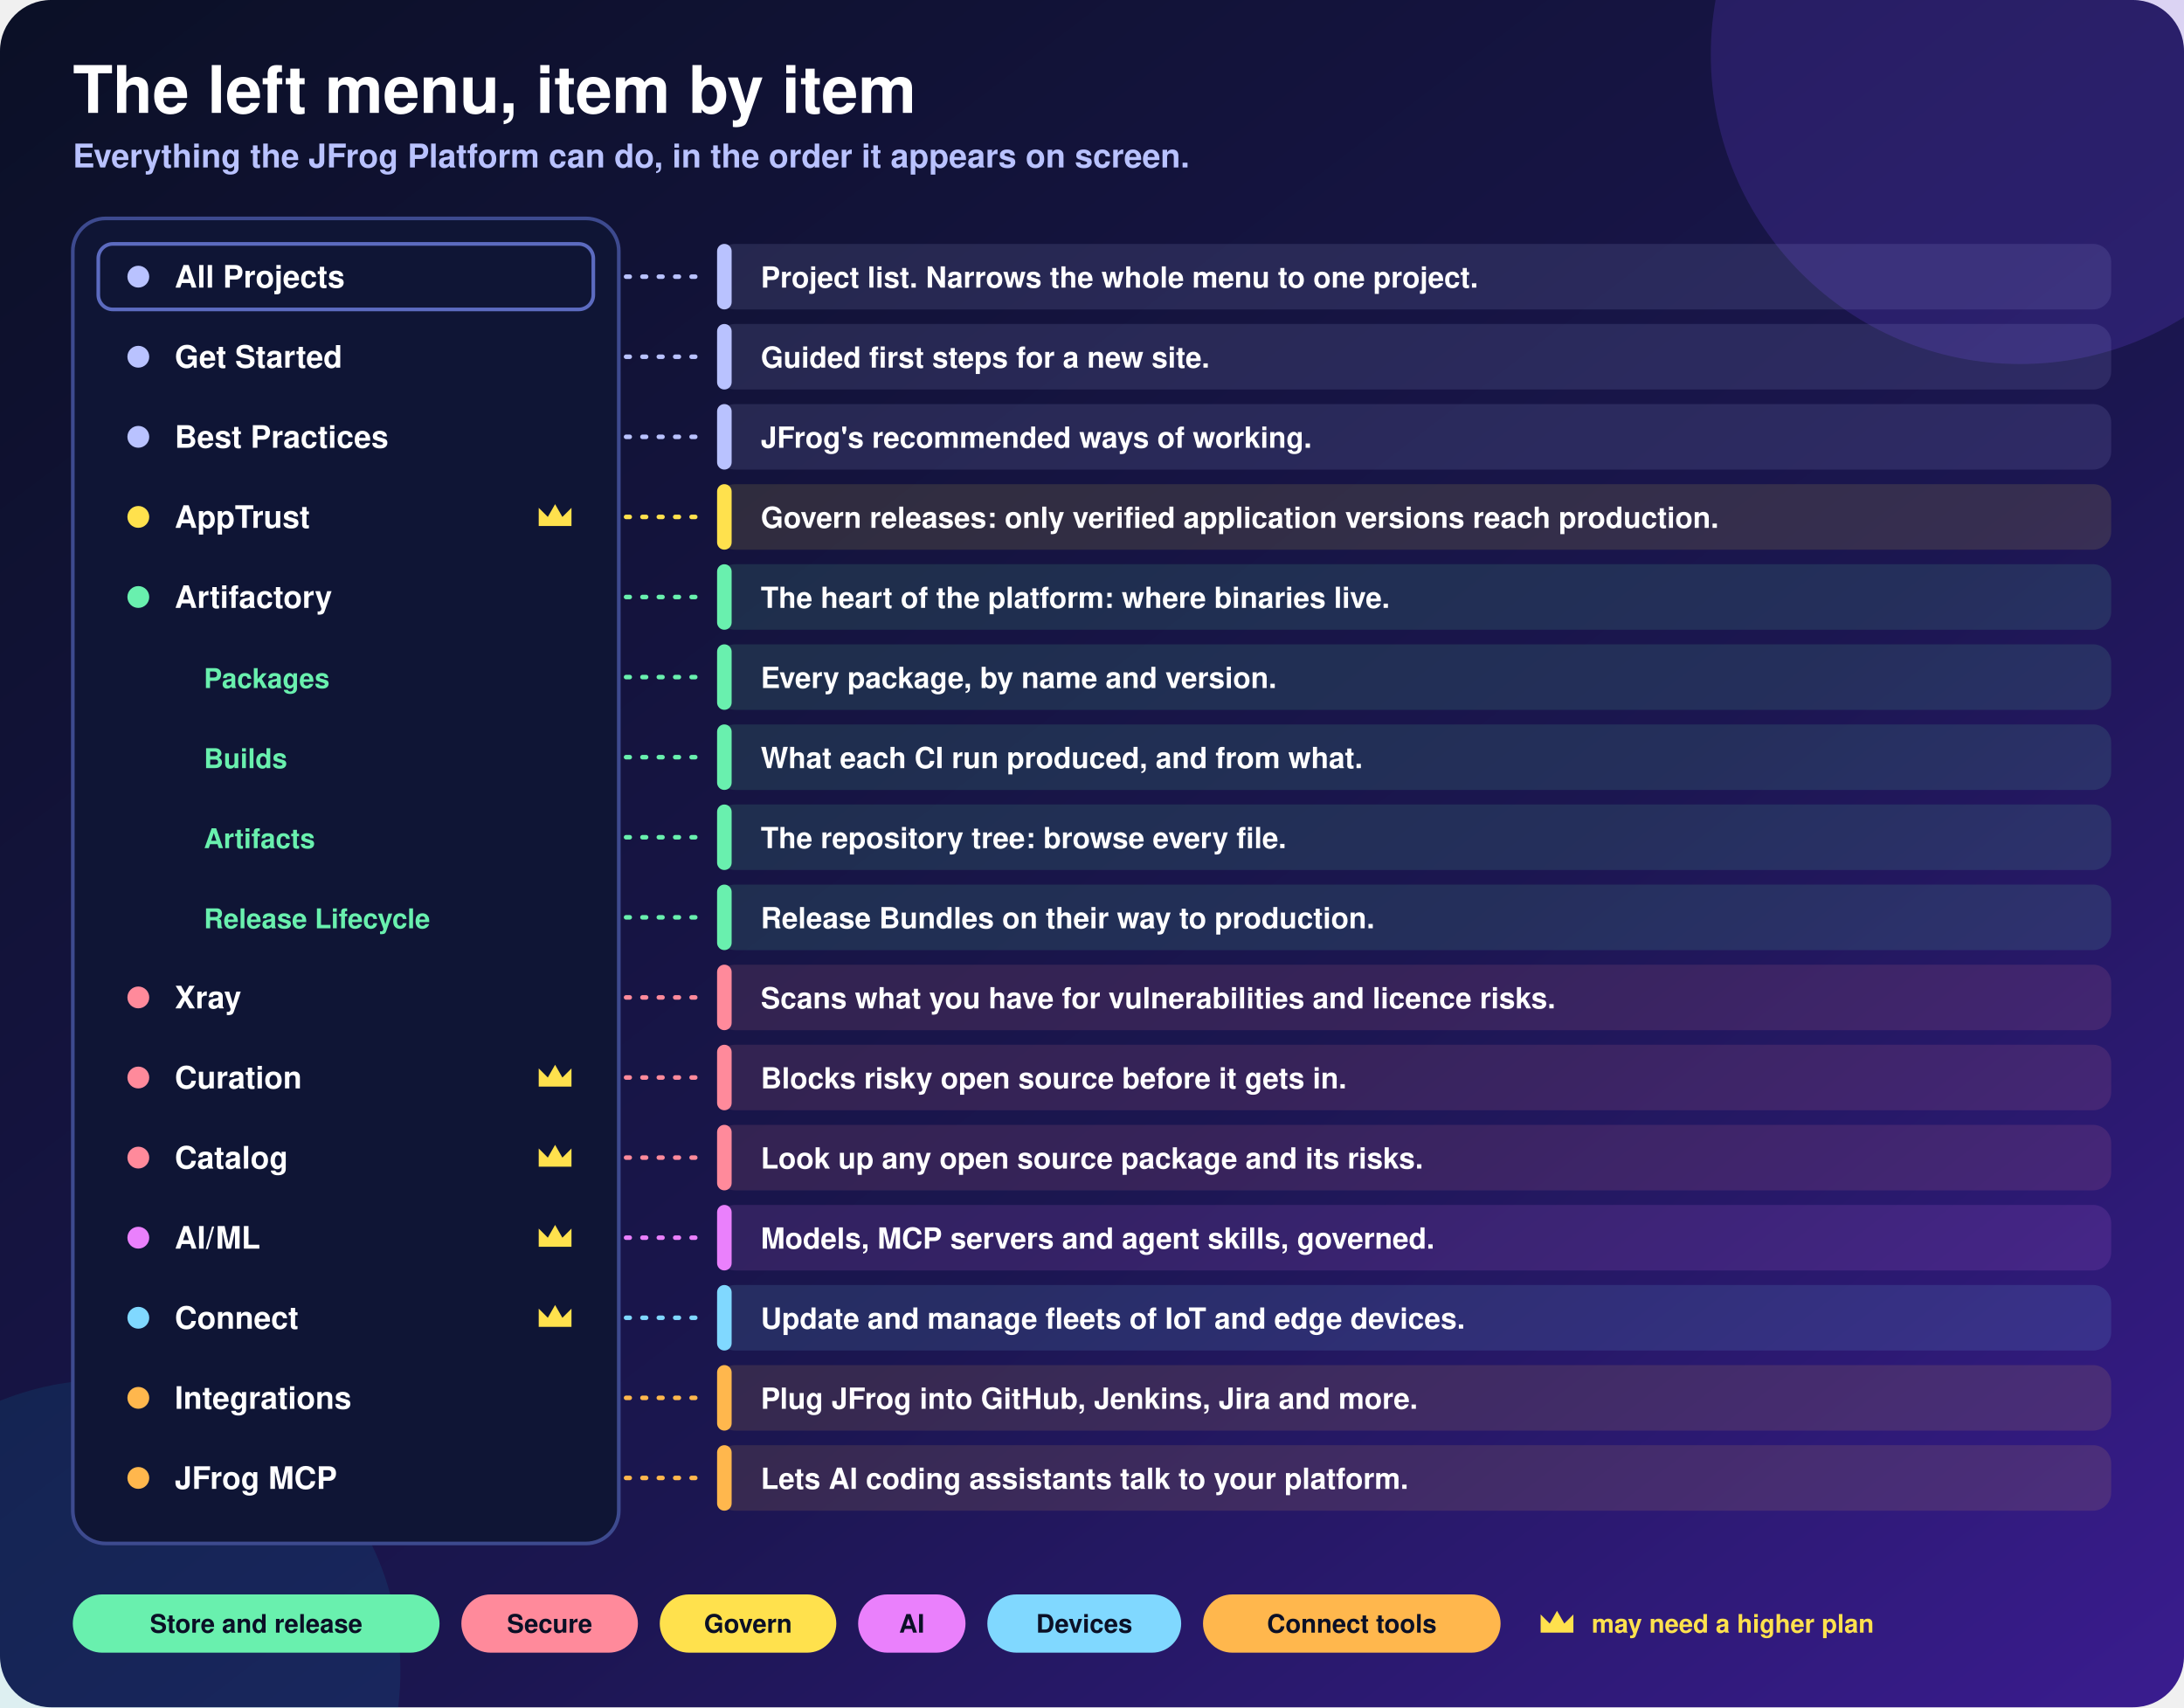
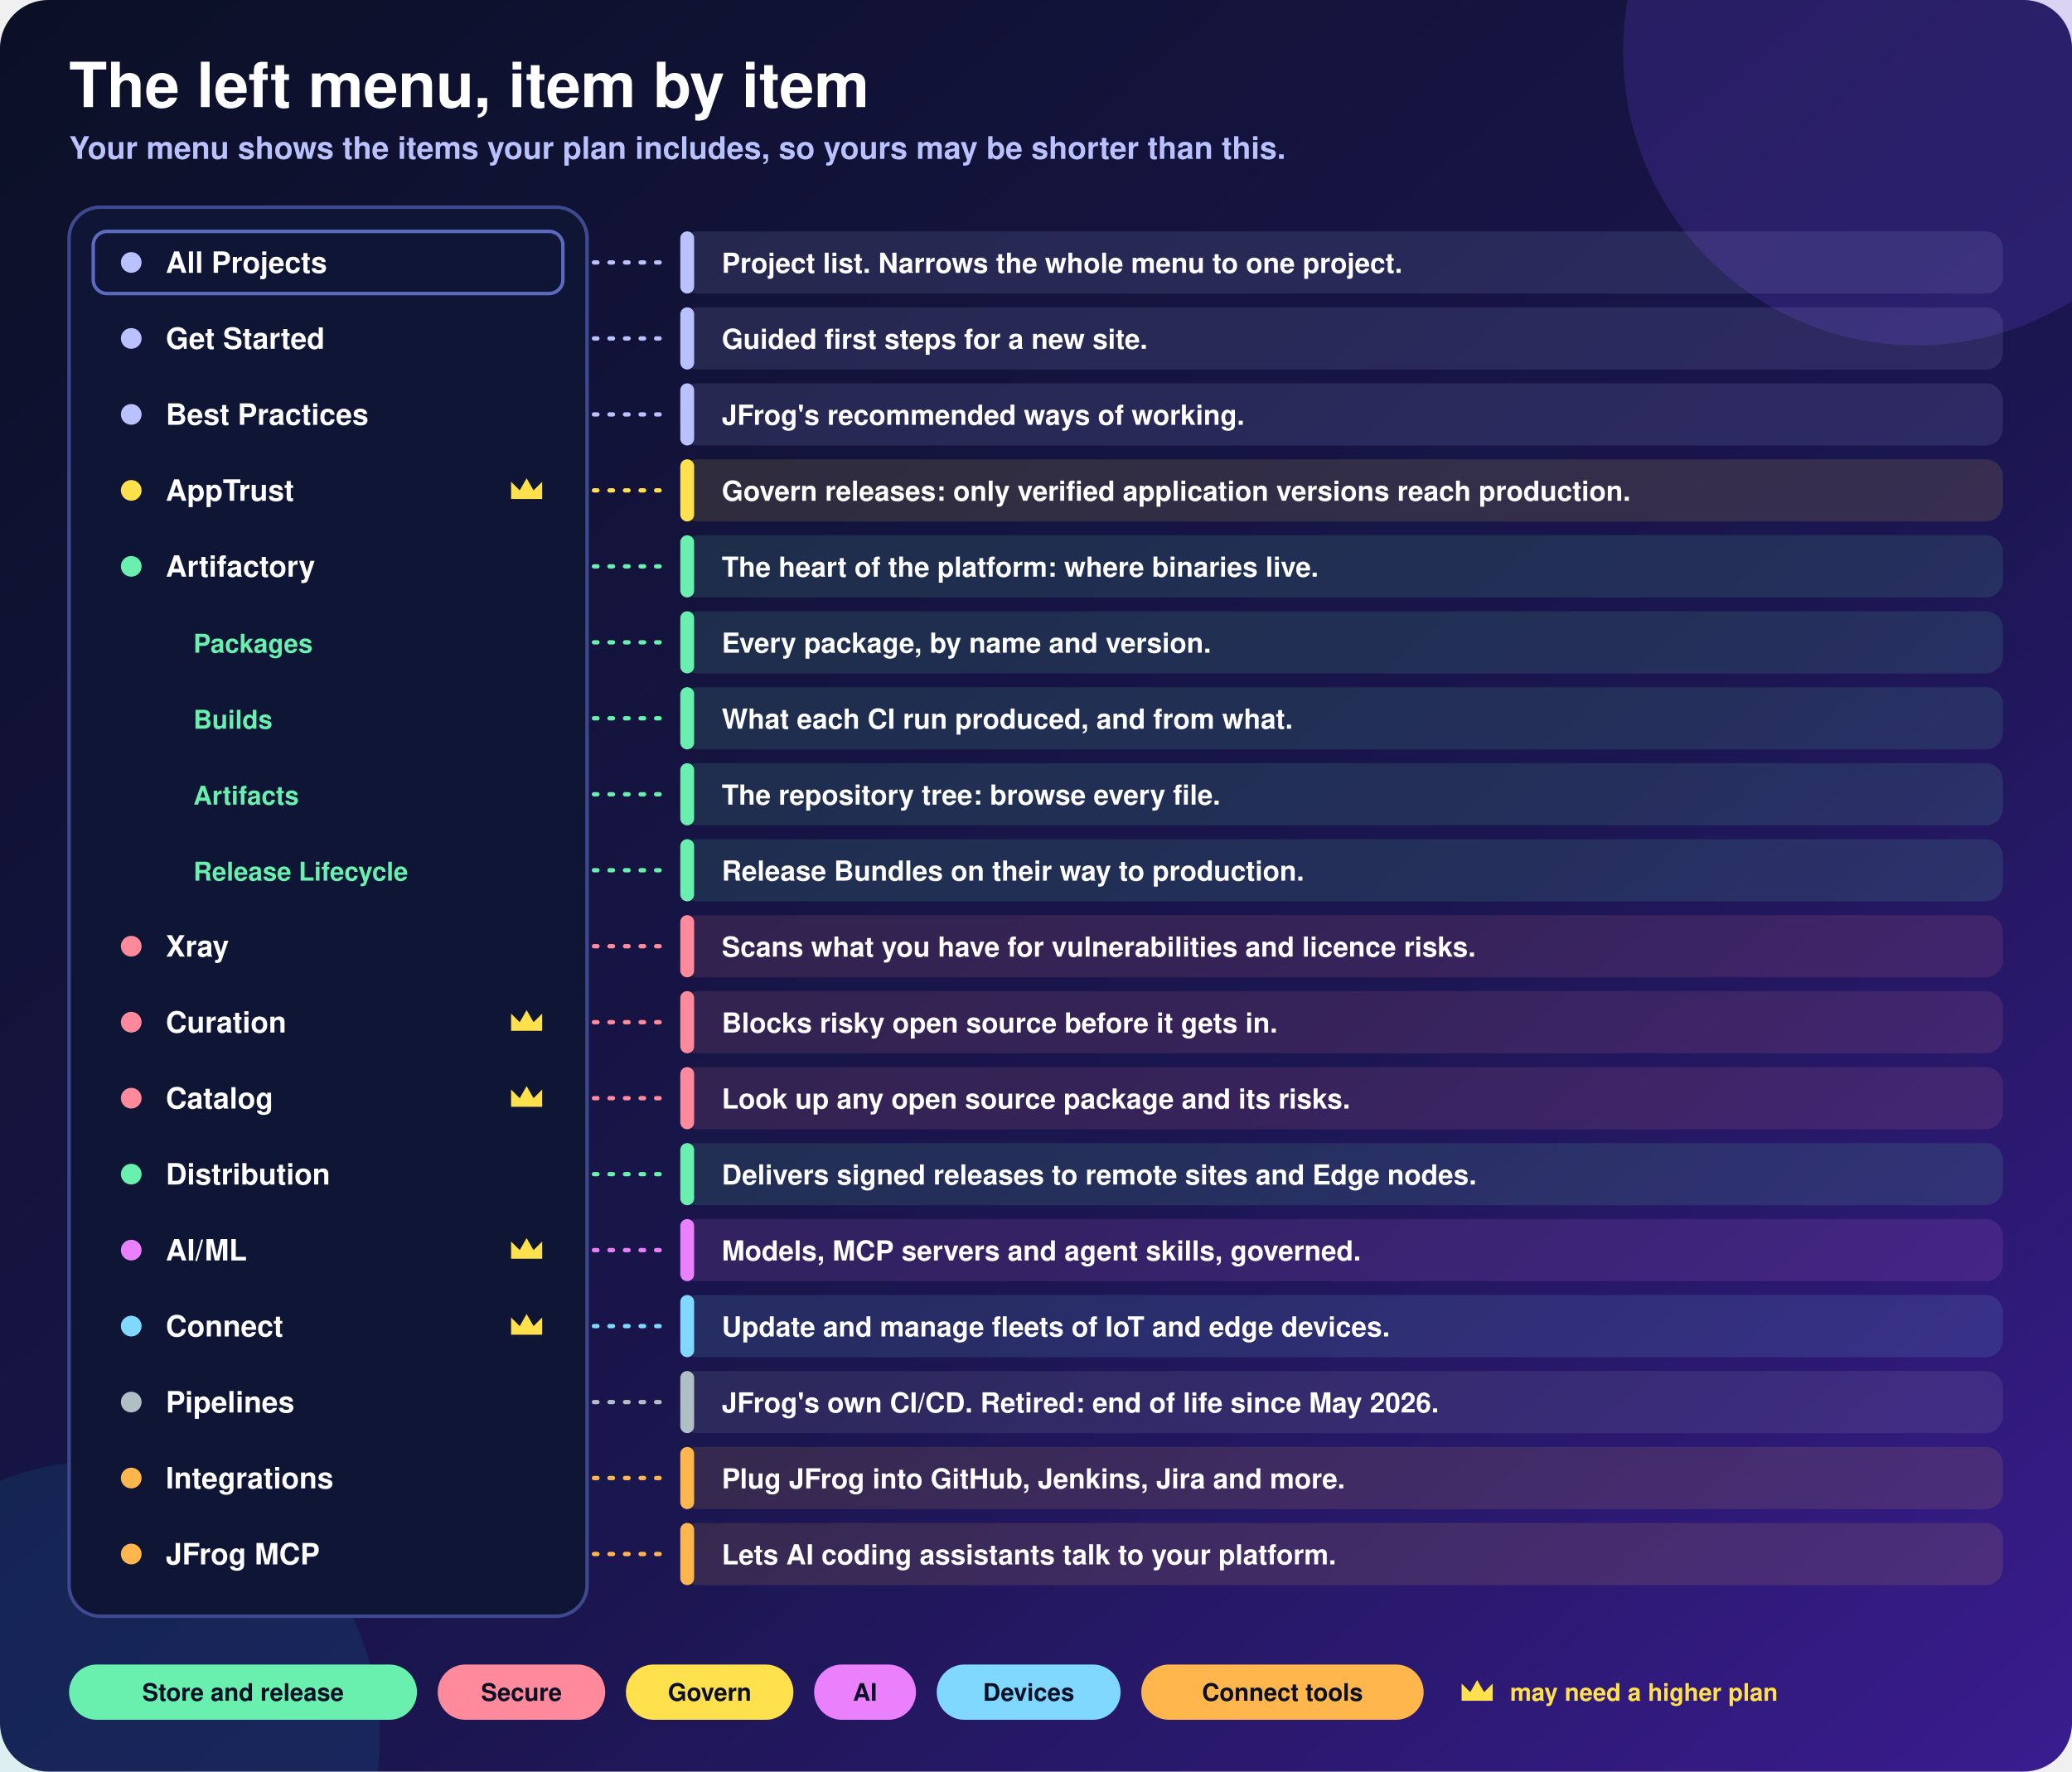
- <svg xmlns="http://www.w3.org/2000/svg" viewBox="0 0 1200 938" width="1200" height="938" role="img" aria-label="A tour of the JFrog Platform left menu. All Projects narrows the menu to one project. Get Started and Best Practices are guides. AppTrust governs releases. Artifactory holds Packages, Builds, Artifacts and Release Lifecycle. Xray scans for vulnerabilities, Curation blocks risky open source, Catalog lets you look up packages. AI/ML governs models and agents. Connect manages devices. Integrations and JFrog MCP connect other tools.">
+ <svg xmlns="http://www.w3.org/2000/svg" viewBox="0 0 1200 1026" width="1200" height="1026" role="img" aria-label="A tour of the JFrog Platform left menu. All Projects narrows the menu to one project. Get Started and Best Practices are guides. AppTrust governs releases. Artifactory holds Packages, Builds, Artifacts and Release Lifecycle. Xray scans for vulnerabilities, Curation blocks risky open source, Catalog lets you look up packages. AI/ML governs models and agents. Distribution delivers releases. Connect manages devices. Pipelines is JFrog's retired CI/CD product. Integrations and JFrog MCP connect other tools. Menus vary by plan.">
  <defs>
    <linearGradient id="bg" x1="0" y1="0" x2="1" y2="1">
      <stop offset="0" stop-color="#0B1026" />
      <stop offset=".6" stop-color="#1B1650" />
      <stop offset="1" stop-color="#3A1C8F" />
    </linearGradient>
  </defs>
-   <rect width="1200" height="938" rx="28" fill="url(#bg)" />
+   <rect width="1200" height="1026" rx="28" fill="url(#bg)" />
  <circle cx="1110" cy="30" r="170" fill="#7C4DFF" opacity=".18" />
-   <circle cx="60" cy="918" r="160" fill="#00E5FF" opacity=".08" />
+   <circle cx="60" cy="1006" r="160" fill="#00E5FF" opacity=".08" />
  <text x="40" y="62" font-family="Segoe UI, Helvetica Neue, Helvetica, Arial, sans-serif" font-size="36" font-weight="900" fill="#FFFFFF">The left menu, item by item</text>
-   <text x="40" y="92" font-family="Segoe UI, Helvetica Neue, Helvetica, Arial, sans-serif" font-size="18" font-weight="600" fill="#B9C2FF">Everything the JFrog Platform can do, in the order it appears on screen.</text>
-   <rect x="40" y="120" width="300" height="728" rx="18" fill="#0F1535" stroke="#3D4A8F" stroke-width="2" />
+   <text x="40" y="92" font-family="Segoe UI, Helvetica Neue, Helvetica, Arial, sans-serif" font-size="18" font-weight="600" fill="#B9C2FF">Your menu shows the items your plan includes, so yours may be shorter than this.</text>
+   <rect x="40" y="120" width="300" height="816" rx="18" fill="#0F1535" stroke="#3D4A8F" stroke-width="2" />
  <rect x="54" y="134" width="272" height="36" rx="8" fill="none" stroke="#5C6BC0" stroke-width="2" />
  <circle cx="76" cy="152" r="6" fill="#B9C2FF" />
  <text x="96" y="158" font-family="Segoe UI, Helvetica Neue, Helvetica, Arial, sans-serif" font-size="17" font-weight="800" fill="#FFFFFF">All Projects</text>
  <line x1="344" y1="152" x2="388" y2="152" stroke="#B9C2FF" stroke-width="2.5" stroke-dasharray="2 7" stroke-linecap="round" />
  <rect x="394" y="134" width="766" height="36" rx="10" fill="#B9C2FF" fill-opacity=".12" />
  <rect x="394" y="134" width="8" height="36" rx="4" fill="#B9C2FF" />
  <text x="418" y="158" font-family="Segoe UI, Helvetica Neue, Helvetica, Arial, sans-serif" font-size="16" font-weight="600" fill="#FFFFFF">Project list. Narrows the whole menu to one project.</text>
  <circle cx="76" cy="196" r="6" fill="#B9C2FF" />
  <text x="96" y="202" font-family="Segoe UI, Helvetica Neue, Helvetica, Arial, sans-serif" font-size="17" font-weight="800" fill="#FFFFFF">Get Started</text>
  <line x1="344" y1="196" x2="388" y2="196" stroke="#B9C2FF" stroke-width="2.5" stroke-dasharray="2 7" stroke-linecap="round" />
  <rect x="394" y="178" width="766" height="36" rx="10" fill="#B9C2FF" fill-opacity=".12" />
  <rect x="394" y="178" width="8" height="36" rx="4" fill="#B9C2FF" />
  <text x="418" y="202" font-family="Segoe UI, Helvetica Neue, Helvetica, Arial, sans-serif" font-size="16" font-weight="600" fill="#FFFFFF">Guided first steps for a new site.</text>
  <circle cx="76" cy="240" r="6" fill="#B9C2FF" />
  <text x="96" y="246" font-family="Segoe UI, Helvetica Neue, Helvetica, Arial, sans-serif" font-size="17" font-weight="800" fill="#FFFFFF">Best Practices</text>
  <line x1="344" y1="240" x2="388" y2="240" stroke="#B9C2FF" stroke-width="2.5" stroke-dasharray="2 7" stroke-linecap="round" />
  <rect x="394" y="222" width="766" height="36" rx="10" fill="#B9C2FF" fill-opacity=".12" />
  <rect x="394" y="222" width="8" height="36" rx="4" fill="#B9C2FF" />
  <text x="418" y="246" font-family="Segoe UI, Helvetica Neue, Helvetica, Arial, sans-serif" font-size="16" font-weight="600" fill="#FFFFFF">JFrog's recommended ways of working.</text>
  <circle cx="76" cy="284" r="6" fill="#FFE14D" />
  <text x="96" y="290" font-family="Segoe UI, Helvetica Neue, Helvetica, Arial, sans-serif" font-size="17" font-weight="800" fill="#FFFFFF">AppTrust</text>
  <path d="M 296 289 L 296 279 L 301 284 L 305 277 L 309 284 L 314 279 L 314 289 Z" fill="#FFE14D" />
  <line x1="344" y1="284" x2="388" y2="284" stroke="#FFE14D" stroke-width="2.5" stroke-dasharray="2 7" stroke-linecap="round" />
  <rect x="394" y="266" width="766" height="36" rx="10" fill="#FFE14D" fill-opacity=".12" />
  <rect x="394" y="266" width="8" height="36" rx="4" fill="#FFE14D" />
  <text x="418" y="290" font-family="Segoe UI, Helvetica Neue, Helvetica, Arial, sans-serif" font-size="16" font-weight="600" fill="#FFFFFF">Govern releases: only verified application versions reach production.</text>
  <circle cx="76" cy="328" r="6" fill="#69F0AE" />
  <text x="96" y="334" font-family="Segoe UI, Helvetica Neue, Helvetica, Arial, sans-serif" font-size="17" font-weight="800" fill="#FFFFFF">Artifactory</text>
  <line x1="344" y1="328" x2="388" y2="328" stroke="#69F0AE" stroke-width="2.5" stroke-dasharray="2 7" stroke-linecap="round" />
  <rect x="394" y="310" width="766" height="36" rx="10" fill="#69F0AE" fill-opacity=".12" />
  <rect x="394" y="310" width="8" height="36" rx="4" fill="#69F0AE" />
  <text x="418" y="334" font-family="Segoe UI, Helvetica Neue, Helvetica, Arial, sans-serif" font-size="16" font-weight="600" fill="#FFFFFF">The heart of the platform: where binaries live.</text>
  <text x="112" y="378" font-family="Segoe UI, Helvetica Neue, Helvetica, Arial, sans-serif" font-size="15" font-weight="600" fill="#69F0AE">Packages</text>
  <line x1="344" y1="372" x2="388" y2="372" stroke="#69F0AE" stroke-width="2.5" stroke-dasharray="2 7" stroke-linecap="round" />
  <rect x="394" y="354" width="766" height="36" rx="10" fill="#69F0AE" fill-opacity=".12" />
  <rect x="394" y="354" width="8" height="36" rx="4" fill="#69F0AE" />
  <text x="418" y="378" font-family="Segoe UI, Helvetica Neue, Helvetica, Arial, sans-serif" font-size="16" font-weight="600" fill="#FFFFFF">Every package, by name and version.</text>
  <text x="112" y="422" font-family="Segoe UI, Helvetica Neue, Helvetica, Arial, sans-serif" font-size="15" font-weight="600" fill="#69F0AE">Builds</text>
  <line x1="344" y1="416" x2="388" y2="416" stroke="#69F0AE" stroke-width="2.5" stroke-dasharray="2 7" stroke-linecap="round" />
  <rect x="394" y="398" width="766" height="36" rx="10" fill="#69F0AE" fill-opacity=".12" />
  <rect x="394" y="398" width="8" height="36" rx="4" fill="#69F0AE" />
  <text x="418" y="422" font-family="Segoe UI, Helvetica Neue, Helvetica, Arial, sans-serif" font-size="16" font-weight="600" fill="#FFFFFF">What each CI run produced, and from what.</text>
  <text x="112" y="466" font-family="Segoe UI, Helvetica Neue, Helvetica, Arial, sans-serif" font-size="15" font-weight="600" fill="#69F0AE">Artifacts</text>
  <line x1="344" y1="460" x2="388" y2="460" stroke="#69F0AE" stroke-width="2.5" stroke-dasharray="2 7" stroke-linecap="round" />
  <rect x="394" y="442" width="766" height="36" rx="10" fill="#69F0AE" fill-opacity=".12" />
  <rect x="394" y="442" width="8" height="36" rx="4" fill="#69F0AE" />
  <text x="418" y="466" font-family="Segoe UI, Helvetica Neue, Helvetica, Arial, sans-serif" font-size="16" font-weight="600" fill="#FFFFFF">The repository tree: browse every file.</text>
  <text x="112" y="510" font-family="Segoe UI, Helvetica Neue, Helvetica, Arial, sans-serif" font-size="15" font-weight="600" fill="#69F0AE">Release Lifecycle</text>
  <line x1="344" y1="504" x2="388" y2="504" stroke="#69F0AE" stroke-width="2.5" stroke-dasharray="2 7" stroke-linecap="round" />
  <rect x="394" y="486" width="766" height="36" rx="10" fill="#69F0AE" fill-opacity=".12" />
  <rect x="394" y="486" width="8" height="36" rx="4" fill="#69F0AE" />
  <text x="418" y="510" font-family="Segoe UI, Helvetica Neue, Helvetica, Arial, sans-serif" font-size="16" font-weight="600" fill="#FFFFFF">Release Bundles on their way to production.</text>
  <circle cx="76" cy="548" r="6" fill="#FF8A9B" />
  <text x="96" y="554" font-family="Segoe UI, Helvetica Neue, Helvetica, Arial, sans-serif" font-size="17" font-weight="800" fill="#FFFFFF">Xray</text>
  <line x1="344" y1="548" x2="388" y2="548" stroke="#FF8A9B" stroke-width="2.5" stroke-dasharray="2 7" stroke-linecap="round" />
  <rect x="394" y="530" width="766" height="36" rx="10" fill="#FF8A9B" fill-opacity=".12" />
  <rect x="394" y="530" width="8" height="36" rx="4" fill="#FF8A9B" />
  <text x="418" y="554" font-family="Segoe UI, Helvetica Neue, Helvetica, Arial, sans-serif" font-size="16" font-weight="600" fill="#FFFFFF">Scans what you have for vulnerabilities and licence risks.</text>
  <circle cx="76" cy="592" r="6" fill="#FF8A9B" />
  <text x="96" y="598" font-family="Segoe UI, Helvetica Neue, Helvetica, Arial, sans-serif" font-size="17" font-weight="800" fill="#FFFFFF">Curation</text>
  <path d="M 296 597 L 296 587 L 301 592 L 305 585 L 309 592 L 314 587 L 314 597 Z" fill="#FFE14D" />
  <line x1="344" y1="592" x2="388" y2="592" stroke="#FF8A9B" stroke-width="2.5" stroke-dasharray="2 7" stroke-linecap="round" />
  <rect x="394" y="574" width="766" height="36" rx="10" fill="#FF8A9B" fill-opacity=".12" />
  <rect x="394" y="574" width="8" height="36" rx="4" fill="#FF8A9B" />
  <text x="418" y="598" font-family="Segoe UI, Helvetica Neue, Helvetica, Arial, sans-serif" font-size="16" font-weight="600" fill="#FFFFFF">Blocks risky open source before it gets in.</text>
  <circle cx="76" cy="636" r="6" fill="#FF8A9B" />
  <text x="96" y="642" font-family="Segoe UI, Helvetica Neue, Helvetica, Arial, sans-serif" font-size="17" font-weight="800" fill="#FFFFFF">Catalog</text>
  <path d="M 296 641 L 296 631 L 301 636 L 305 629 L 309 636 L 314 631 L 314 641 Z" fill="#FFE14D" />
  <line x1="344" y1="636" x2="388" y2="636" stroke="#FF8A9B" stroke-width="2.5" stroke-dasharray="2 7" stroke-linecap="round" />
  <rect x="394" y="618" width="766" height="36" rx="10" fill="#FF8A9B" fill-opacity=".12" />
  <rect x="394" y="618" width="8" height="36" rx="4" fill="#FF8A9B" />
  <text x="418" y="642" font-family="Segoe UI, Helvetica Neue, Helvetica, Arial, sans-serif" font-size="16" font-weight="600" fill="#FFFFFF">Look up any open source package and its risks.</text>
-   <circle cx="76" cy="680" r="6" fill="#EA80FC" />
-   <text x="96" y="686" font-family="Segoe UI, Helvetica Neue, Helvetica, Arial, sans-serif" font-size="17" font-weight="800" fill="#FFFFFF">AI/ML</text>
-   <path d="M 296 685 L 296 675 L 301 680 L 305 673 L 309 680 L 314 675 L 314 685 Z" fill="#FFE14D" />
-   <line x1="344" y1="680" x2="388" y2="680" stroke="#EA80FC" stroke-width="2.5" stroke-dasharray="2 7" stroke-linecap="round" />
-   <rect x="394" y="662" width="766" height="36" rx="10" fill="#EA80FC" fill-opacity=".12" />
-   <rect x="394" y="662" width="8" height="36" rx="4" fill="#EA80FC" />
-   <text x="418" y="686" font-family="Segoe UI, Helvetica Neue, Helvetica, Arial, sans-serif" font-size="16" font-weight="600" fill="#FFFFFF">Models, MCP servers and agent skills, governed.</text>
-   <circle cx="76" cy="724" r="6" fill="#80D8FF" />
-   <text x="96" y="730" font-family="Segoe UI, Helvetica Neue, Helvetica, Arial, sans-serif" font-size="17" font-weight="800" fill="#FFFFFF">Connect</text>
+   <circle cx="76" cy="680" r="6" fill="#69F0AE" />
+   <text x="96" y="686" font-family="Segoe UI, Helvetica Neue, Helvetica, Arial, sans-serif" font-size="17" font-weight="800" fill="#FFFFFF">Distribution</text>
+   <line x1="344" y1="680" x2="388" y2="680" stroke="#69F0AE" stroke-width="2.5" stroke-dasharray="2 7" stroke-linecap="round" />
+   <rect x="394" y="662" width="766" height="36" rx="10" fill="#69F0AE" fill-opacity=".12" />
+   <rect x="394" y="662" width="8" height="36" rx="4" fill="#69F0AE" />
+   <text x="418" y="686" font-family="Segoe UI, Helvetica Neue, Helvetica, Arial, sans-serif" font-size="16" font-weight="600" fill="#FFFFFF">Delivers signed releases to remote sites and Edge nodes.</text>
+   <circle cx="76" cy="724" r="6" fill="#EA80FC" />
+   <text x="96" y="730" font-family="Segoe UI, Helvetica Neue, Helvetica, Arial, sans-serif" font-size="17" font-weight="800" fill="#FFFFFF">AI/ML</text>
  <path d="M 296 729 L 296 719 L 301 724 L 305 717 L 309 724 L 314 719 L 314 729 Z" fill="#FFE14D" />
-   <line x1="344" y1="724" x2="388" y2="724" stroke="#80D8FF" stroke-width="2.5" stroke-dasharray="2 7" stroke-linecap="round" />
-   <rect x="394" y="706" width="766" height="36" rx="10" fill="#80D8FF" fill-opacity=".12" />
-   <rect x="394" y="706" width="8" height="36" rx="4" fill="#80D8FF" />
-   <text x="418" y="730" font-family="Segoe UI, Helvetica Neue, Helvetica, Arial, sans-serif" font-size="16" font-weight="600" fill="#FFFFFF">Update and manage fleets of IoT and edge devices.</text>
-   <circle cx="76" cy="768" r="6" fill="#FFB74D" />
-   <text x="96" y="774" font-family="Segoe UI, Helvetica Neue, Helvetica, Arial, sans-serif" font-size="17" font-weight="800" fill="#FFFFFF">Integrations</text>
-   <line x1="344" y1="768" x2="388" y2="768" stroke="#FFB74D" stroke-width="2.5" stroke-dasharray="2 7" stroke-linecap="round" />
-   <rect x="394" y="750" width="766" height="36" rx="10" fill="#FFB74D" fill-opacity=".12" />
-   <rect x="394" y="750" width="8" height="36" rx="4" fill="#FFB74D" />
-   <text x="418" y="774" font-family="Segoe UI, Helvetica Neue, Helvetica, Arial, sans-serif" font-size="16" font-weight="600" fill="#FFFFFF">Plug JFrog into GitHub, Jenkins, Jira and more.</text>
-   <circle cx="76" cy="812" r="6" fill="#FFB74D" />
-   <text x="96" y="818" font-family="Segoe UI, Helvetica Neue, Helvetica, Arial, sans-serif" font-size="17" font-weight="800" fill="#FFFFFF">JFrog MCP</text>
-   <line x1="344" y1="812" x2="388" y2="812" stroke="#FFB74D" stroke-width="2.5" stroke-dasharray="2 7" stroke-linecap="round" />
-   <rect x="394" y="794" width="766" height="36" rx="10" fill="#FFB74D" fill-opacity=".12" />
-   <rect x="394" y="794" width="8" height="36" rx="4" fill="#FFB74D" />
-   <text x="418" y="818" font-family="Segoe UI, Helvetica Neue, Helvetica, Arial, sans-serif" font-size="16" font-weight="600" fill="#FFFFFF">Lets AI coding assistants talk to your platform.</text>
-   <rect x="40" y="876" width="201.5" height="32" rx="16" fill="#69F0AE" />
-   <text x="140.75" y="897" text-anchor="middle" font-family="Segoe UI, Helvetica Neue, Helvetica, Arial, sans-serif" font-size="14" font-weight="800" fill="#0B1026">Store and release</text>
-   <rect x="253.5" y="876" width="97.0" height="32" rx="16" fill="#FF8A9B" />
-   <text x="302.0" y="897" text-anchor="middle" font-family="Segoe UI, Helvetica Neue, Helvetica, Arial, sans-serif" font-size="14" font-weight="800" fill="#0B1026">Secure</text>
-   <rect x="362.5" y="876" width="97.0" height="32" rx="16" fill="#FFE14D" />
-   <text x="411.0" y="897" text-anchor="middle" font-family="Segoe UI, Helvetica Neue, Helvetica, Arial, sans-serif" font-size="14" font-weight="800" fill="#0B1026">Govern</text>
-   <rect x="471.5" y="876" width="59.0" height="32" rx="16" fill="#EA80FC" />
-   <text x="501.0" y="897" text-anchor="middle" font-family="Segoe UI, Helvetica Neue, Helvetica, Arial, sans-serif" font-size="14" font-weight="800" fill="#0B1026">AI</text>
-   <rect x="542.5" y="876" width="106.5" height="32" rx="16" fill="#80D8FF" />
-   <text x="595.75" y="897" text-anchor="middle" font-family="Segoe UI, Helvetica Neue, Helvetica, Arial, sans-serif" font-size="14" font-weight="800" fill="#0B1026">Devices</text>
-   <rect x="661.0" y="876" width="163.5" height="32" rx="16" fill="#FFB74D" />
-   <text x="742.75" y="897" text-anchor="middle" font-family="Segoe UI, Helvetica Neue, Helvetica, Arial, sans-serif" font-size="14" font-weight="800" fill="#0B1026">Connect tools</text>
-   <path d="M 846.5 897 L 846.5 887 L 851.5 892 L 855.5 885 L 859.5 892 L 864.5 887 L 864.5 897 Z" fill="#FFE14D" />
-   <text x="874.5" y="897" font-family="Segoe UI, Helvetica Neue, Helvetica, Arial, sans-serif" font-size="14" font-weight="700" fill="#FFE14D">may need a higher plan</text>
+   <line x1="344" y1="724" x2="388" y2="724" stroke="#EA80FC" stroke-width="2.5" stroke-dasharray="2 7" stroke-linecap="round" />
+   <rect x="394" y="706" width="766" height="36" rx="10" fill="#EA80FC" fill-opacity=".12" />
+   <rect x="394" y="706" width="8" height="36" rx="4" fill="#EA80FC" />
+   <text x="418" y="730" font-family="Segoe UI, Helvetica Neue, Helvetica, Arial, sans-serif" font-size="16" font-weight="600" fill="#FFFFFF">Models, MCP servers and agent skills, governed.</text>
+   <circle cx="76" cy="768" r="6" fill="#80D8FF" />
+   <text x="96" y="774" font-family="Segoe UI, Helvetica Neue, Helvetica, Arial, sans-serif" font-size="17" font-weight="800" fill="#FFFFFF">Connect</text>
+   <path d="M 296 773 L 296 763 L 301 768 L 305 761 L 309 768 L 314 763 L 314 773 Z" fill="#FFE14D" />
+   <line x1="344" y1="768" x2="388" y2="768" stroke="#80D8FF" stroke-width="2.5" stroke-dasharray="2 7" stroke-linecap="round" />
+   <rect x="394" y="750" width="766" height="36" rx="10" fill="#80D8FF" fill-opacity=".12" />
+   <rect x="394" y="750" width="8" height="36" rx="4" fill="#80D8FF" />
+   <text x="418" y="774" font-family="Segoe UI, Helvetica Neue, Helvetica, Arial, sans-serif" font-size="16" font-weight="600" fill="#FFFFFF">Update and manage fleets of IoT and edge devices.</text>
+   <circle cx="76" cy="812" r="6" fill="#B0BEC5" />
+   <text x="96" y="818" font-family="Segoe UI, Helvetica Neue, Helvetica, Arial, sans-serif" font-size="17" font-weight="800" fill="#FFFFFF">Pipelines</text>
+   <line x1="344" y1="812" x2="388" y2="812" stroke="#B0BEC5" stroke-width="2.5" stroke-dasharray="2 7" stroke-linecap="round" />
+   <rect x="394" y="794" width="766" height="36" rx="10" fill="#B0BEC5" fill-opacity=".12" />
+   <rect x="394" y="794" width="8" height="36" rx="4" fill="#B0BEC5" />
+   <text x="418" y="818" font-family="Segoe UI, Helvetica Neue, Helvetica, Arial, sans-serif" font-size="16" font-weight="600" fill="#FFFFFF">JFrog's own CI/CD. Retired: end of life since May 2026.</text>
+   <circle cx="76" cy="856" r="6" fill="#FFB74D" />
+   <text x="96" y="862" font-family="Segoe UI, Helvetica Neue, Helvetica, Arial, sans-serif" font-size="17" font-weight="800" fill="#FFFFFF">Integrations</text>
+   <line x1="344" y1="856" x2="388" y2="856" stroke="#FFB74D" stroke-width="2.5" stroke-dasharray="2 7" stroke-linecap="round" />
+   <rect x="394" y="838" width="766" height="36" rx="10" fill="#FFB74D" fill-opacity=".12" />
+   <rect x="394" y="838" width="8" height="36" rx="4" fill="#FFB74D" />
+   <text x="418" y="862" font-family="Segoe UI, Helvetica Neue, Helvetica, Arial, sans-serif" font-size="16" font-weight="600" fill="#FFFFFF">Plug JFrog into GitHub, Jenkins, Jira and more.</text>
+   <circle cx="76" cy="900" r="6" fill="#FFB74D" />
+   <text x="96" y="906" font-family="Segoe UI, Helvetica Neue, Helvetica, Arial, sans-serif" font-size="17" font-weight="800" fill="#FFFFFF">JFrog MCP</text>
+   <line x1="344" y1="900" x2="388" y2="900" stroke="#FFB74D" stroke-width="2.5" stroke-dasharray="2 7" stroke-linecap="round" />
+   <rect x="394" y="882" width="766" height="36" rx="10" fill="#FFB74D" fill-opacity=".12" />
+   <rect x="394" y="882" width="8" height="36" rx="4" fill="#FFB74D" />
+   <text x="418" y="906" font-family="Segoe UI, Helvetica Neue, Helvetica, Arial, sans-serif" font-size="16" font-weight="600" fill="#FFFFFF">Lets AI coding assistants talk to your platform.</text>
+   <rect x="40" y="964" width="201.5" height="32" rx="16" fill="#69F0AE" />
+   <text x="140.75" y="985" text-anchor="middle" font-family="Segoe UI, Helvetica Neue, Helvetica, Arial, sans-serif" font-size="14" font-weight="800" fill="#0B1026">Store and release</text>
+   <rect x="253.5" y="964" width="97.0" height="32" rx="16" fill="#FF8A9B" />
+   <text x="302.0" y="985" text-anchor="middle" font-family="Segoe UI, Helvetica Neue, Helvetica, Arial, sans-serif" font-size="14" font-weight="800" fill="#0B1026">Secure</text>
+   <rect x="362.5" y="964" width="97.0" height="32" rx="16" fill="#FFE14D" />
+   <text x="411.0" y="985" text-anchor="middle" font-family="Segoe UI, Helvetica Neue, Helvetica, Arial, sans-serif" font-size="14" font-weight="800" fill="#0B1026">Govern</text>
+   <rect x="471.5" y="964" width="59.0" height="32" rx="16" fill="#EA80FC" />
+   <text x="501.0" y="985" text-anchor="middle" font-family="Segoe UI, Helvetica Neue, Helvetica, Arial, sans-serif" font-size="14" font-weight="800" fill="#0B1026">AI</text>
+   <rect x="542.5" y="964" width="106.5" height="32" rx="16" fill="#80D8FF" />
+   <text x="595.75" y="985" text-anchor="middle" font-family="Segoe UI, Helvetica Neue, Helvetica, Arial, sans-serif" font-size="14" font-weight="800" fill="#0B1026">Devices</text>
+   <rect x="661.0" y="964" width="163.5" height="32" rx="16" fill="#FFB74D" />
+   <text x="742.75" y="985" text-anchor="middle" font-family="Segoe UI, Helvetica Neue, Helvetica, Arial, sans-serif" font-size="14" font-weight="800" fill="#0B1026">Connect tools</text>
+   <path d="M 846.5 985 L 846.5 975 L 851.5 980 L 855.5 973 L 859.5 980 L 864.5 975 L 864.5 985 Z" fill="#FFE14D" />
+   <text x="874.5" y="985" font-family="Segoe UI, Helvetica Neue, Helvetica, Arial, sans-serif" font-size="14" font-weight="700" fill="#FFE14D">may need a higher plan</text>
</svg>
